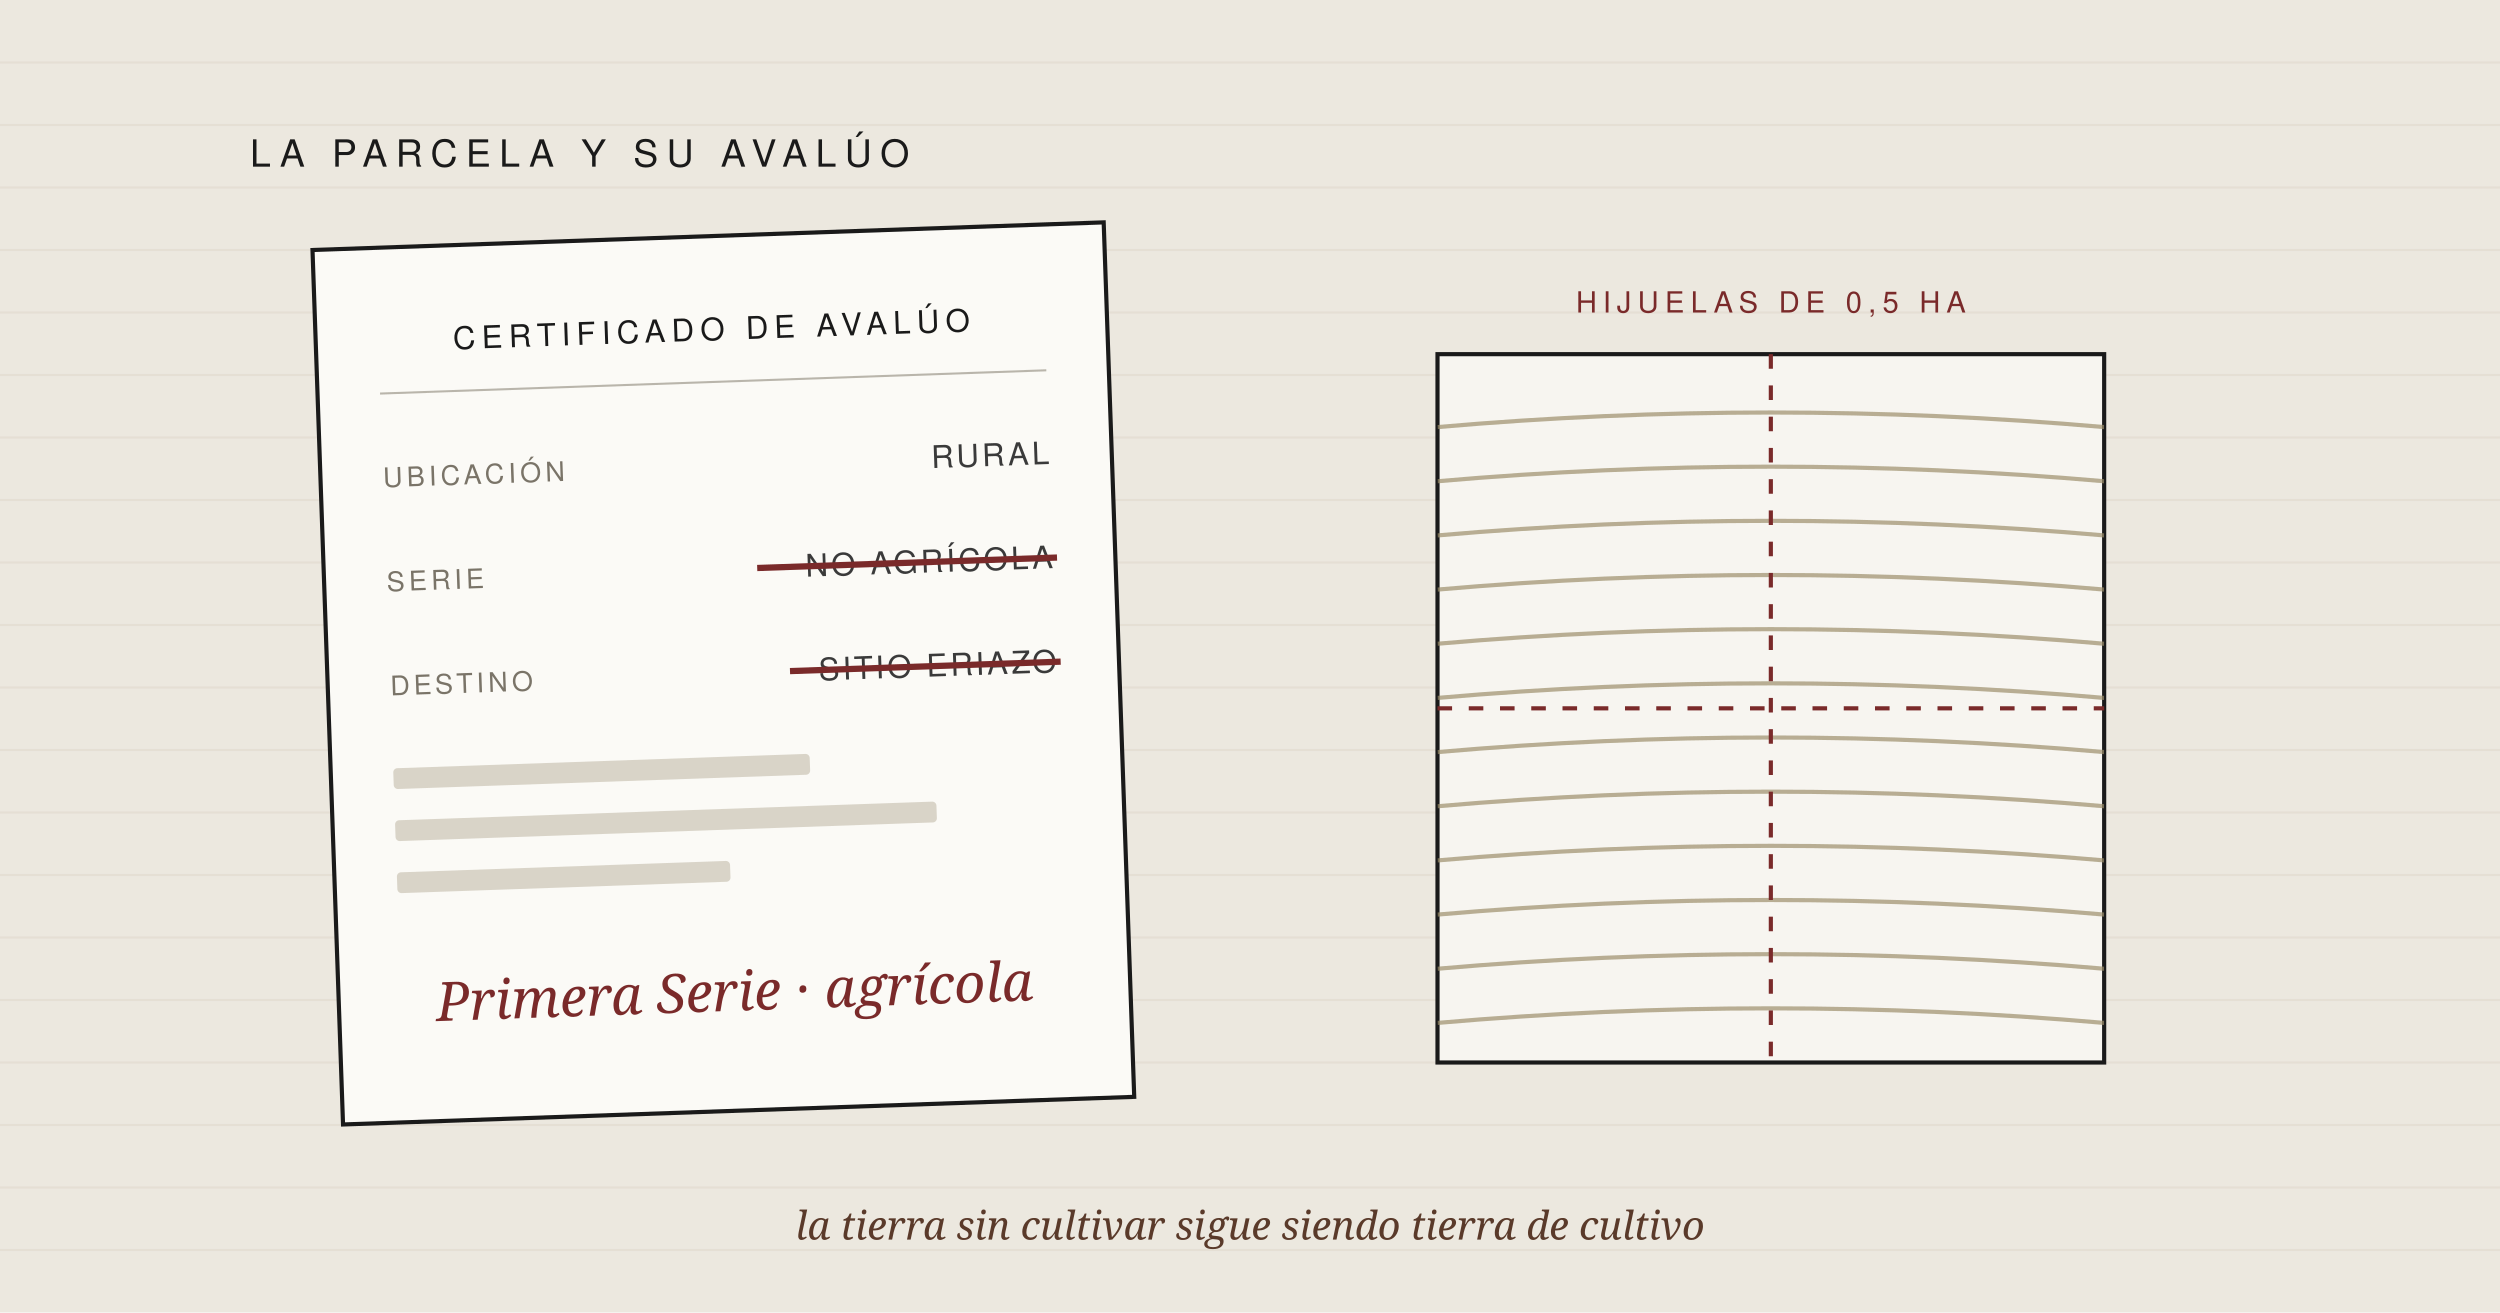
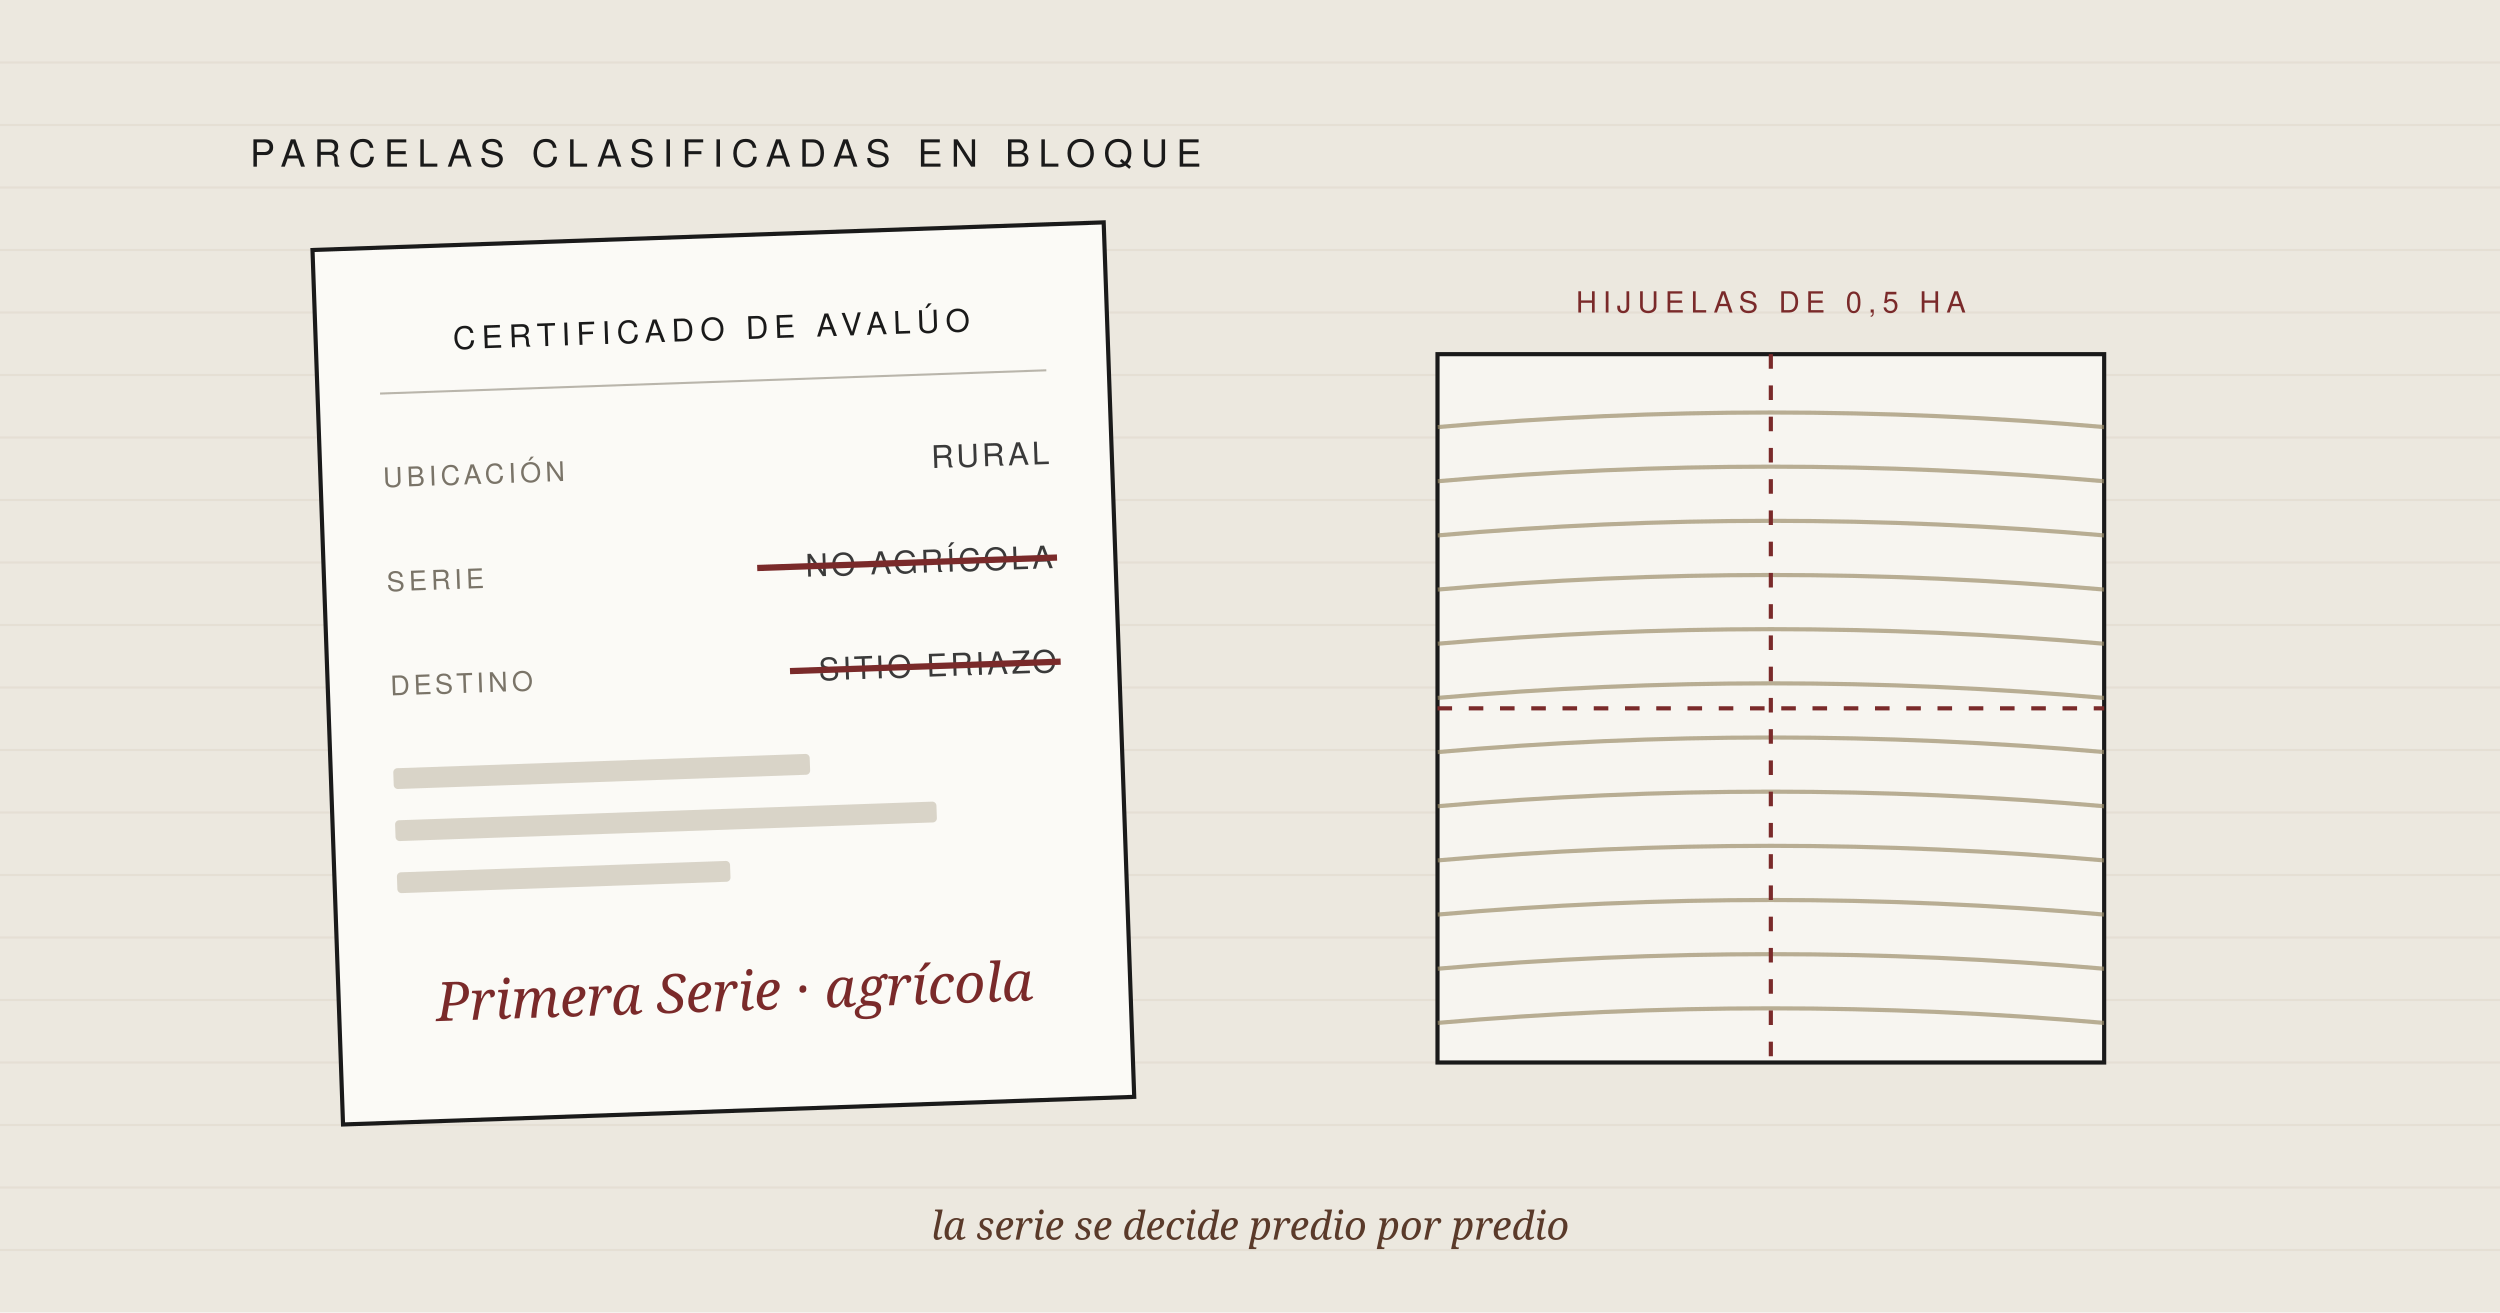
<svg xmlns="http://www.w3.org/2000/svg" viewBox="0 0 1200 630" width="1200" height="630">
  <rect width="1200" height="630" fill="#ece8df" />
  <g opacity="0.35">
    <line x1="0" y1="30" x2="1200" y2="30" stroke="#d6cfc1" stroke-width="1" />
    <line x1="0" y1="60" x2="1200" y2="60" stroke="#d6cfc1" stroke-width="1" />
    <line x1="0" y1="90" x2="1200" y2="90" stroke="#d6cfc1" stroke-width="1" />
    <line x1="0" y1="120" x2="1200" y2="120" stroke="#d6cfc1" stroke-width="1" />
    <line x1="0" y1="150" x2="1200" y2="150" stroke="#d6cfc1" stroke-width="1" />
    <line x1="0" y1="180" x2="1200" y2="180" stroke="#d6cfc1" stroke-width="1" />
    <line x1="0" y1="210" x2="1200" y2="210" stroke="#d6cfc1" stroke-width="1" />
    <line x1="0" y1="240" x2="1200" y2="240" stroke="#d6cfc1" stroke-width="1" />
    <line x1="0" y1="270" x2="1200" y2="270" stroke="#d6cfc1" stroke-width="1" />
    <line x1="0" y1="300" x2="1200" y2="300" stroke="#d6cfc1" stroke-width="1" />
    <line x1="0" y1="330" x2="1200" y2="330" stroke="#d6cfc1" stroke-width="1" />
    <line x1="0" y1="360" x2="1200" y2="360" stroke="#d6cfc1" stroke-width="1" />
    <line x1="0" y1="390" x2="1200" y2="390" stroke="#d6cfc1" stroke-width="1" />
    <line x1="0" y1="420" x2="1200" y2="420" stroke="#d6cfc1" stroke-width="1" />
    <line x1="0" y1="450" x2="1200" y2="450" stroke="#d6cfc1" stroke-width="1" />
    <line x1="0" y1="480" x2="1200" y2="480" stroke="#d6cfc1" stroke-width="1" />
    <line x1="0" y1="510" x2="1200" y2="510" stroke="#d6cfc1" stroke-width="1" />
    <line x1="0" y1="540" x2="1200" y2="540" stroke="#d6cfc1" stroke-width="1" />
    <line x1="0" y1="570" x2="1200" y2="570" stroke="#d6cfc1" stroke-width="1" />
    <line x1="0" y1="600" x2="1200" y2="600" stroke="#d6cfc1" stroke-width="1" />
  </g>
  <g transform="translate(150,120) rotate(-2)">
    <rect width="380" height="420" fill="#fbfaf6" stroke="#1a1a1a" stroke-width="2" />
    <text x="190" y="50" text-anchor="middle" font-family="Helvetica,Arial" font-size="15" letter-spacing="3" fill="#1a1a1a">CERTIFICADO DE AVALÚO</text>
    <line x1="30" y1="70" x2="350" y2="70" stroke="#b9b5ab" />
    <text x="30" y="115" font-family="Helvetica,Arial" font-size="13" letter-spacing="2" fill="#7a7468">UBICACIÓN</text>
    <text x="350" y="115" text-anchor="end" font-family="Helvetica,Arial" font-size="15" letter-spacing="1.5" fill="#3a3a3a">RURAL</text>
    <text x="30" y="165" font-family="Helvetica,Arial" font-size="13" letter-spacing="2" fill="#7a7468">SERIE</text>
    <text x="350" y="165" text-anchor="end" font-family="Helvetica,Arial" font-size="15" letter-spacing="1.5" fill="#3a3a3a">NO AGRÍCOLA</text>
    <line x1="208" y1="160" x2="352" y2="160" stroke="#7a2a2a" stroke-width="3" />
    <text x="30" y="215" font-family="Helvetica,Arial" font-size="13" letter-spacing="2" fill="#7a7468">DESTINO</text>
    <text x="350" y="215" text-anchor="end" font-family="Helvetica,Arial" font-size="15" letter-spacing="1.5" fill="#3a3a3a">SITIO ERIAZO</text>
    <line x1="222" y1="210" x2="352" y2="210" stroke="#7a2a2a" stroke-width="3" />
    <rect x="30" y="250" width="200" height="10" rx="2" fill="#d9d4c8" />
    <rect x="30" y="275" width="260" height="10" rx="2" fill="#d9d4c8" />
    <rect x="30" y="300" width="160" height="10" rx="2" fill="#d9d4c8" />
    <text x="190" y="372" text-anchor="middle" font-family="Georgia,serif" font-style="italic" font-size="26" fill="#7a2a2a">Primera Serie · agrícola</text>
  </g>
  <rect x="690" y="170" width="320" height="340" fill="#f7f5f0" stroke="#1a1a1a" stroke-width="2" />
  <clipPath id="c">
    <rect x="690" y="170" width="320" height="340" />
  </clipPath>
  <g clip-path="url(#c)">
    <path d="M690 205 Q 850 191 1010 205" fill="none" stroke="#9c8f6b" stroke-width="2" opacity="0.7" />
    <path d="M690 231 Q 850 217 1010 231" fill="none" stroke="#9c8f6b" stroke-width="2" opacity="0.7" />
    <path d="M690 257 Q 850 243 1010 257" fill="none" stroke="#9c8f6b" stroke-width="2" opacity="0.7" />
    <path d="M690 283 Q 850 269 1010 283" fill="none" stroke="#9c8f6b" stroke-width="2" opacity="0.7" />
    <path d="M690 309 Q 850 295 1010 309" fill="none" stroke="#9c8f6b" stroke-width="2" opacity="0.7" />
    <path d="M690 335 Q 850 321 1010 335" fill="none" stroke="#9c8f6b" stroke-width="2" opacity="0.7" />
    <path d="M690 361 Q 850 347 1010 361" fill="none" stroke="#9c8f6b" stroke-width="2" opacity="0.7" />
    <path d="M690 387 Q 850 373 1010 387" fill="none" stroke="#9c8f6b" stroke-width="2" opacity="0.7" />
    <path d="M690 413 Q 850 399 1010 413" fill="none" stroke="#9c8f6b" stroke-width="2" opacity="0.7" />
    <path d="M690 439 Q 850 425 1010 439" fill="none" stroke="#9c8f6b" stroke-width="2" opacity="0.7" />
    <path d="M690 465 Q 850 451 1010 465" fill="none" stroke="#9c8f6b" stroke-width="2" opacity="0.7" />
    <path d="M690 491 Q 850 477 1010 491" fill="none" stroke="#9c8f6b" stroke-width="2" opacity="0.7" />
  </g>
  <line x1="850" y1="170" x2="850" y2="510" stroke="#7a2a2a" stroke-width="2" stroke-dasharray="7 8" />
  <line x1="690" y1="340" x2="1010" y2="340" stroke="#7a2a2a" stroke-width="2" stroke-dasharray="7 8" />
  <text x="850" y="150" text-anchor="middle" font-family="Helvetica,Arial" font-size="14" letter-spacing="3" fill="#7a2a2a">HIJUELAS DE 0,5 HA</text>
-   <text x="120" y="80" font-family="Helvetica,Arial" font-size="18" letter-spacing="4" fill="#1a1a1a">LA PARCELA Y SU AVALÚO</text>
-   <text x="600" y="595" text-anchor="middle" font-family="Georgia,serif" font-style="italic" font-size="19" fill="#5a3a2a">la tierra sin cultivar sigue siendo tierra de cultivo</text>
+   <text x="120" y="80" font-family="Helvetica,Arial" font-size="18" letter-spacing="4" fill="#1a1a1a">PARCELAS CLASIFICADAS EN BLOQUE</text>
+   <text x="600" y="595" text-anchor="middle" font-family="Georgia,serif" font-style="italic" font-size="19" fill="#5a3a2a">la serie se decide predio por predio</text>
</svg>
